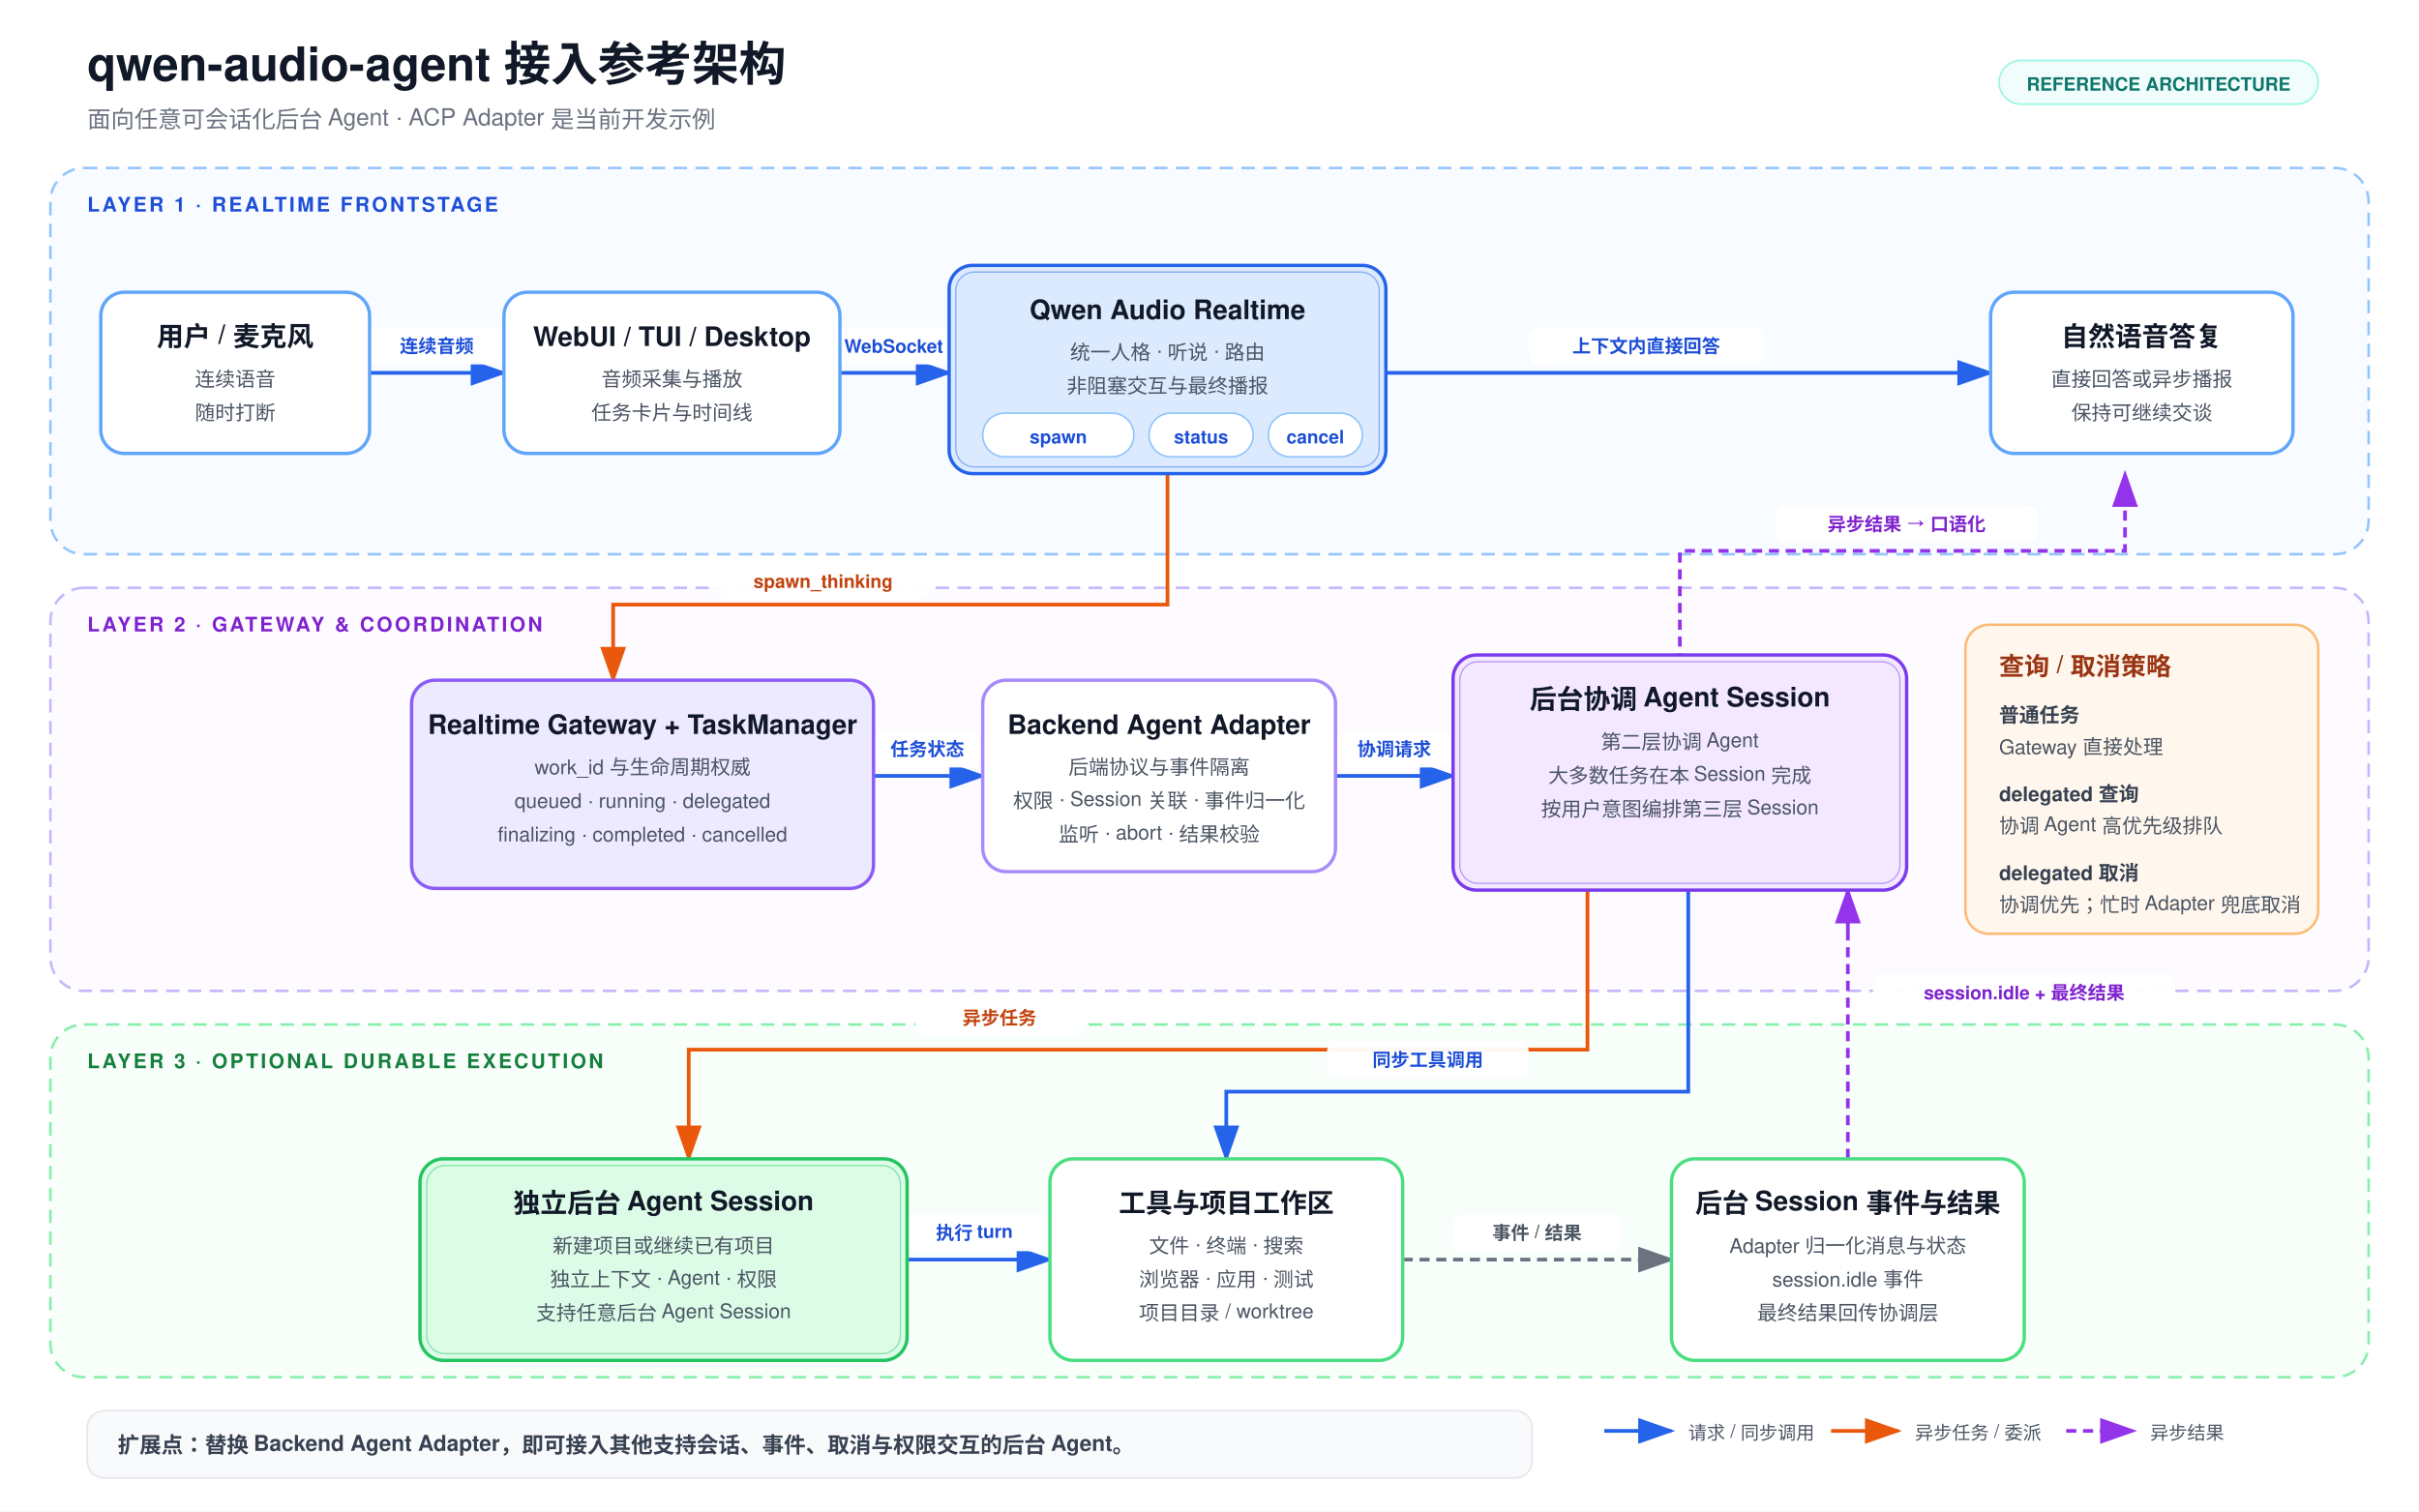
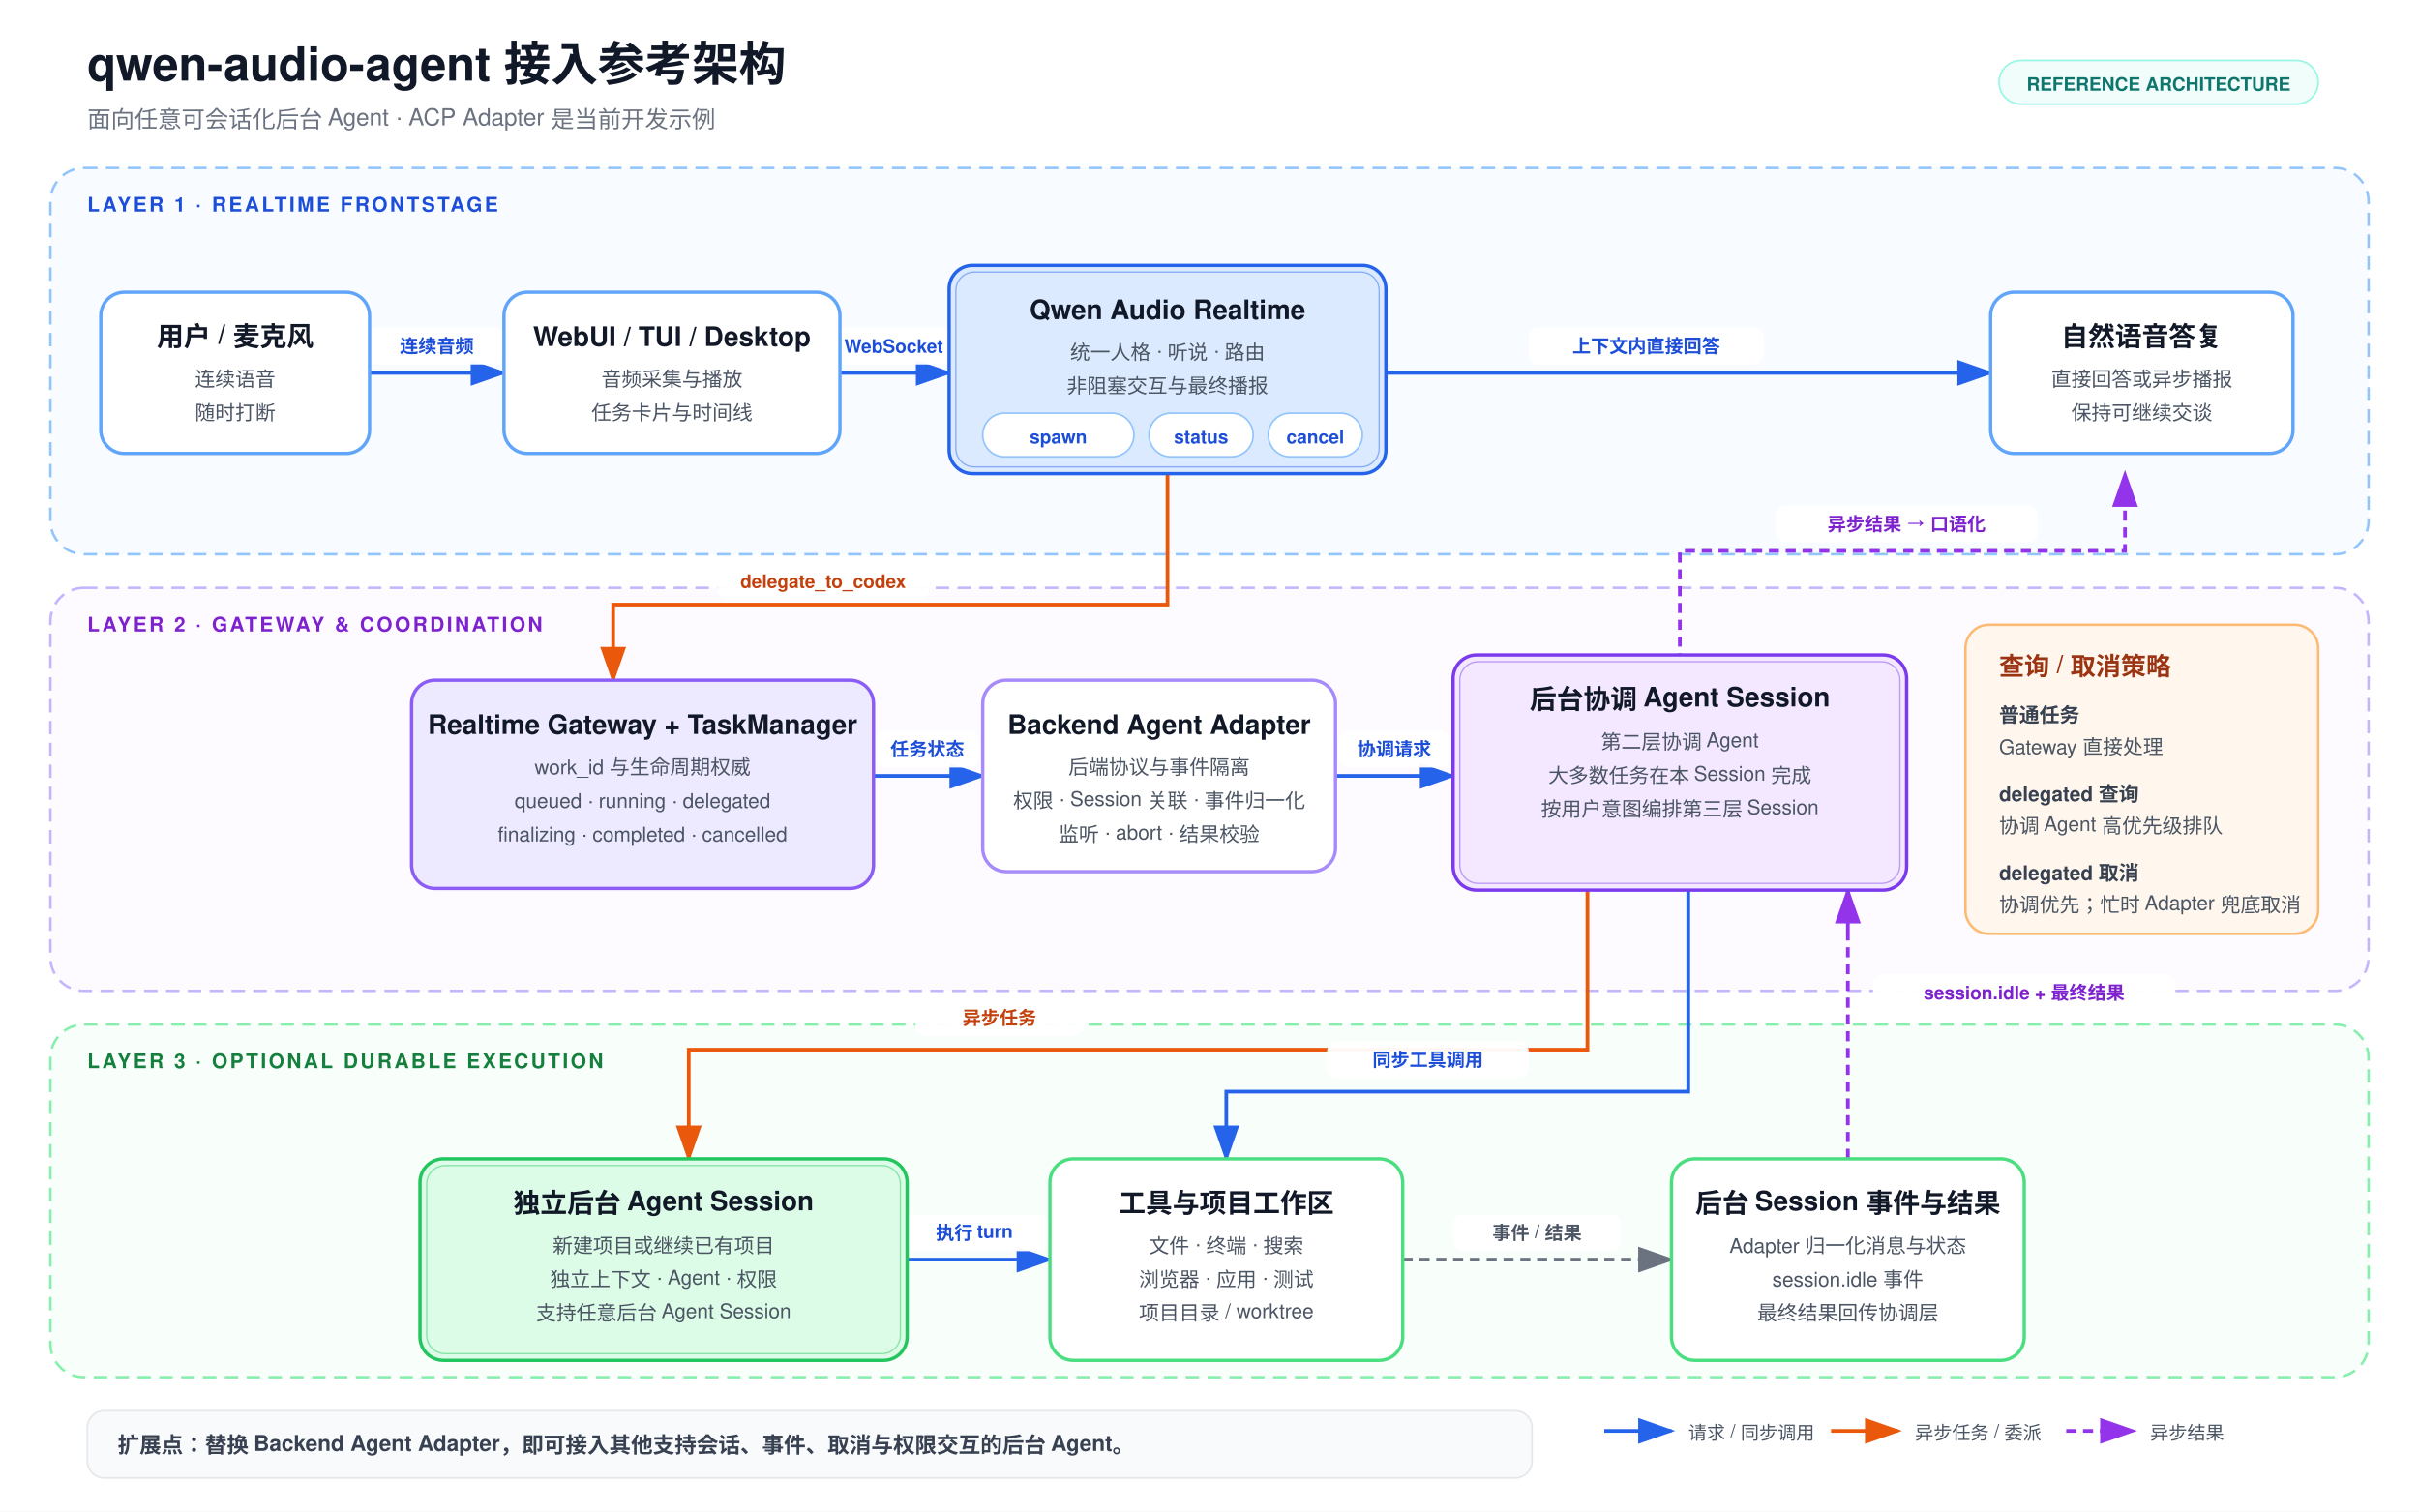
<svg xmlns="http://www.w3.org/2000/svg" viewBox="0 0 1440 900" width="1440" height="900">
  <style>text { font-family: "Helvetica Neue", Helvetica, Arial, "PingFang SC", "Microsoft YaHei", sans-serif; } .lane-label { letter-spacing: 0.12em; }</style>
  <defs>
    <marker id="arrow-blue" markerWidth="10" markerHeight="7" refX="9" refY="3.5" orient="auto">
      <polygon points="0 0, 10 3.5, 0 7" fill="#2563eb" />
    </marker>
    <marker id="arrow-orange" markerWidth="10" markerHeight="7" refX="9" refY="3.5" orient="auto">
      <polygon points="0 0, 10 3.5, 0 7" fill="#ea580c" />
    </marker>
    <marker id="arrow-purple" markerWidth="10" markerHeight="7" refX="9" refY="3.5" orient="auto">
      <polygon points="0 0, 10 3.5, 0 7" fill="#9333ea" />
    </marker>
    <marker id="arrow-gray" markerWidth="10" markerHeight="7" refX="9" refY="3.5" orient="auto">
      <polygon points="0 0, 10 3.5, 0 7" fill="#6b7280" />
    </marker>
  </defs>
  <rect width="1440" height="900" fill="#ffffff" />
  <text x="52" y="48" text-anchor="start" font-size="28" font-weight="750" fill="#111827">qwen-audio-agent 接入参考架构</text>
  <text x="52" y="76" text-anchor="start" font-size="14" font-weight="400" fill="#6b7280">面向任意可会话化后台 Agent · ACP Adapter 是当前开发示例</text>
  <rect x="1190" y="36" width="190" height="26" rx="13" fill="#f0fdfa" stroke="#99f6e4" stroke-width="1" />
  <text x="1285.0" y="54" text-anchor="middle" font-size="11" font-weight="600" fill="#0f766e">REFERENCE ARCHITECTURE</text>
  <rect x="30" y="100" width="1380" height="230" rx="20" fill="#eff6ff" fill-opacity="0.48" stroke="#93c5fd" stroke-width="1.5" stroke-dasharray="8 5" />
  <text x="52" y="126" text-anchor="start" font-size="12" font-weight="700" fill="#1d4ed8" class="lane-label">LAYER 1 · REALTIME FRONTSTAGE</text>
  <rect x="30" y="350" width="1380" height="240" rx="20" fill="#faf5ff" fill-opacity="0.48" stroke="#c4b5fd" stroke-width="1.5" stroke-dasharray="8 5" />
  <text x="52" y="376" text-anchor="start" font-size="12" font-weight="700" fill="#7e22ce" class="lane-label">LAYER 2 · GATEWAY &amp; COORDINATION</text>
  <rect x="30" y="610" width="1380" height="210" rx="20" fill="#f0fdf4" fill-opacity="0.48" stroke="#86efac" stroke-width="1.5" stroke-dasharray="8 5" />
  <text x="52" y="636" text-anchor="start" font-size="12" font-weight="700" fill="#15803d" class="lane-label">LAYER 3 · OPTIONAL DURABLE EXECUTION</text>
  <path d="M 220 222 H 300" fill="none" stroke="#2563eb" stroke-width="2.2" marker-end="url(#arrow-blue)" />
  <path d="M 500 222 H 565" fill="none" stroke="#2563eb" stroke-width="2.2" marker-end="url(#arrow-blue)" />
  <path d="M 825 222 H 1185" fill="none" stroke="#2563eb" stroke-width="2.2" marker-end="url(#arrow-blue)" />
  <path d="M 695 282 V 360 H 365 V 405" fill="none" stroke="#ea580c" stroke-width="2.2" marker-end="url(#arrow-orange)" />
  <path d="M 520 462 H 585" fill="none" stroke="#2563eb" stroke-width="2.2" marker-end="url(#arrow-blue)" />
  <path d="M 795 462 H 865" fill="none" stroke="#2563eb" stroke-width="2.2" marker-end="url(#arrow-blue)" />
  <path d="M 1000 405 V 328 H 1265 V 282" fill="none" stroke="#9333ea" stroke-width="2.2" stroke-dasharray="6 4" marker-end="url(#arrow-purple)" />
  <path d="M 945 530 V 625 H 410 V 690" fill="none" stroke="#ea580c" stroke-width="2.2" marker-end="url(#arrow-orange)" />
  <path d="M 1005 530 V 650 H 730 V 690" fill="none" stroke="#2563eb" stroke-width="2.2" marker-end="url(#arrow-blue)" />
  <path d="M 540 750 H 625" fill="none" stroke="#2563eb" stroke-width="2.2" marker-end="url(#arrow-blue)" />
  <path d="M 835 750 H 995" fill="none" stroke="#6b7280" stroke-width="2.2" stroke-dasharray="6 4" marker-end="url(#arrow-gray)" />
  <path d="M 1100 690 V 560" fill="none" stroke="#9333ea" stroke-width="2.2" stroke-dasharray="6 4" />
  <path d="M 1100 560 V 530" fill="none" stroke="#9333ea" stroke-width="2.2" marker-end="url(#arrow-purple)" />
  <rect x="219.0" y="195" width="82" height="22" rx="6" fill="#ffffff" opacity="0.96" />
  <text x="260" y="210" text-anchor="middle" font-size="11" font-weight="600" fill="#1d4ed8">连续音频</text>
  <rect x="491.0" y="195" width="82" height="22" rx="6" fill="#ffffff" opacity="0.96" />
  <text x="532" y="210" text-anchor="middle" font-size="11" font-weight="600" fill="#1d4ed8">WebSocket</text>
  <rect x="910.0" y="195" width="140" height="22" rx="6" fill="#ffffff" opacity="0.96" />
  <text x="980" y="210" text-anchor="middle" font-size="11" font-weight="600" fill="#1d4ed8">上下文内直接回答</text>
  <rect x="427.0" y="335" width="126" height="22" rx="6" fill="#ffffff" opacity="0.96" />
-   <text x="490" y="350" text-anchor="middle" font-size="11" font-weight="600" fill="#c2410c">spawn_thinking</text>
+   <text x="490" y="350" text-anchor="middle" font-size="11" font-weight="600" fill="#c2410c">delegate_to_codex</text>
  <rect x="521.0" y="435" width="62" height="22" rx="6" fill="#ffffff" opacity="0.96" />
  <text x="552" y="450" text-anchor="middle" font-size="11" font-weight="600" fill="#1d4ed8">任务状态</text>
  <rect x="797.0" y="435" width="66" height="22" rx="6" fill="#ffffff" opacity="0.96" />
  <text x="830" y="450" text-anchor="middle" font-size="11" font-weight="600" fill="#1d4ed8">协调请求</text>
  <rect x="1057.0" y="301" width="156" height="22" rx="6" fill="#ffffff" opacity="0.96" />
  <text x="1135" y="316" text-anchor="middle" font-size="11" font-weight="600" fill="#7e22ce">异步结果 → 口语化</text>
  <rect x="545.0" y="595" width="100" height="22" rx="6" fill="#ffffff" opacity="0.96" />
  <text x="595" y="610" text-anchor="middle" font-size="11" font-weight="600" fill="#c2410c">异步任务</text>
  <rect x="790.0" y="620" width="120" height="22" rx="6" fill="#ffffff" opacity="0.96" />
  <text x="850" y="635" text-anchor="middle" font-size="11" font-weight="600" fill="#1d4ed8">同步工具调用</text>
  <rect x="536.0" y="723" width="88" height="22" rx="6" fill="#ffffff" opacity="0.96" />
  <text x="580" y="738" text-anchor="middle" font-size="11" font-weight="600" fill="#1d4ed8">执行 turn</text>
  <rect x="865.0" y="723" width="100" height="22" rx="6" fill="#ffffff" opacity="0.96" />
  <text x="915" y="738" text-anchor="middle" font-size="11" font-weight="600" fill="#4b5563">事件 / 结果</text>
  <rect x="1115.0" y="580" width="180" height="22" rx="6" fill="#ffffff" opacity="0.96" />
  <text x="1205" y="595" text-anchor="middle" font-size="11" font-weight="600" fill="#7e22ce">session.idle + 最终结果</text>
  <rect x="60" y="174" width="160" height="96" rx="14" fill="#ffffff" stroke="#60a5fa" stroke-width="2" />
  <text x="140.0" y="206" text-anchor="middle" font-size="16" font-weight="700" fill="#111827">用户 / 麦克风</text>
  <text x="140.0" y="230" text-anchor="middle" font-size="12" font-weight="400" fill="#4b5563">连续语音</text>
  <text x="140.0" y="250" text-anchor="middle" font-size="12" font-weight="400" fill="#4b5563">随时打断</text>
  <rect x="300" y="174" width="200" height="96" rx="14" fill="#ffffff" stroke="#60a5fa" stroke-width="2" />
  <text x="400.0" y="206" text-anchor="middle" font-size="16" font-weight="700" fill="#111827">WebUI / TUI / Desktop</text>
  <text x="400.0" y="230" text-anchor="middle" font-size="12" font-weight="400" fill="#4b5563">音频采集与播放</text>
  <text x="400.0" y="250" text-anchor="middle" font-size="12" font-weight="400" fill="#4b5563">任务卡片与时间线</text>
  <rect x="565" y="158" width="260" height="124" rx="14" fill="#dbeafe" stroke="#2563eb" stroke-width="2" />
  <rect x="569" y="162" width="252" height="116" rx="11" fill="none" stroke="#2563eb" stroke-width="0.8" opacity="0.45" />
  <text x="695.0" y="190" text-anchor="middle" font-size="16" font-weight="700" fill="#111827">Qwen Audio Realtime</text>
  <text x="695.0" y="214" text-anchor="middle" font-size="12" font-weight="400" fill="#4b5563">统一人格 · 听说 · 路由</text>
  <text x="695.0" y="234" text-anchor="middle" font-size="12" font-weight="400" fill="#4b5563">非阻塞交互与最终播报</text>
  <rect x="585" y="246" width="90" height="26" rx="13" fill="#ffffff" stroke="#93c5fd" stroke-width="1" />
  <text x="630.0" y="264" text-anchor="middle" font-size="11" font-weight="600" fill="#1d4ed8">spawn</text>
  <rect x="684" y="246" width="62" height="26" rx="13" fill="#ffffff" stroke="#93c5fd" stroke-width="1" />
  <text x="715.0" y="264" text-anchor="middle" font-size="11" font-weight="600" fill="#1d4ed8">status</text>
  <rect x="755" y="246" width="56" height="26" rx="13" fill="#ffffff" stroke="#93c5fd" stroke-width="1" />
  <text x="783.0" y="264" text-anchor="middle" font-size="11" font-weight="600" fill="#1d4ed8">cancel</text>
  <rect x="1185" y="174" width="180" height="96" rx="14" fill="#ffffff" stroke="#60a5fa" stroke-width="2" />
  <text x="1275.0" y="206" text-anchor="middle" font-size="16" font-weight="700" fill="#111827">自然语音答复</text>
  <text x="1275.0" y="230" text-anchor="middle" font-size="12" font-weight="400" fill="#4b5563">直接回答或异步播报</text>
  <text x="1275.0" y="250" text-anchor="middle" font-size="12" font-weight="400" fill="#4b5563">保持可继续交谈</text>
  <rect x="245" y="405" width="275" height="124" rx="14" fill="#ede9fe" stroke="#8b5cf6" stroke-width="2" />
  <text x="382.5" y="437" text-anchor="middle" font-size="16" font-weight="700" fill="#111827">Realtime Gateway + TaskManager</text>
  <text x="382.5" y="461" text-anchor="middle" font-size="12" font-weight="400" fill="#4b5563">work_id 与生命周期权威</text>
  <text x="382.5" y="481" text-anchor="middle" font-size="12" font-weight="400" fill="#4b5563">queued · running · delegated</text>
  <text x="382.5" y="501" text-anchor="middle" font-size="12" font-weight="400" fill="#4b5563">finalizing · completed · cancelled</text>
  <rect x="585" y="405" width="210" height="114" rx="14" fill="#ffffff" stroke="#a78bfa" stroke-width="2" />
  <text x="690.0" y="437" text-anchor="middle" font-size="16" font-weight="700" fill="#111827">Backend Agent Adapter</text>
  <text x="690.0" y="461" text-anchor="middle" font-size="12" font-weight="400" fill="#4b5563">后端协议与事件隔离</text>
  <text x="690.0" y="481" text-anchor="middle" font-size="12" font-weight="400" fill="#4b5563">权限 · Session 关联 · 事件归一化</text>
  <text x="690.0" y="501" text-anchor="middle" font-size="12" font-weight="400" fill="#4b5563">监听 · abort · 结果校验</text>
  <rect x="865" y="390" width="270" height="140" rx="14" fill="#f3e8ff" stroke="#7c3aed" stroke-width="2" />
  <rect x="869" y="394" width="262" height="132" rx="11" fill="none" stroke="#7c3aed" stroke-width="0.8" opacity="0.45" />
  <text x="1000.0" y="422" text-anchor="middle" font-size="16" font-weight="700" fill="#111827">后台协调 Agent Session</text>
  <text x="1000.0" y="446" text-anchor="middle" font-size="12" font-weight="400" fill="#4b5563">第二层协调 Agent</text>
  <text x="1000.0" y="466" text-anchor="middle" font-size="12" font-weight="400" fill="#4b5563">大多数任务在本 Session 完成</text>
  <text x="1000.0" y="486" text-anchor="middle" font-size="12" font-weight="400" fill="#4b5563">按用户意图编排第三层 Session</text>
  <rect x="1170" y="372" width="210" height="184" rx="14" fill="#fff7ed" stroke="#fdba74" stroke-width="1.5" />
  <text x="1190" y="402" text-anchor="start" font-size="15" font-weight="700" fill="#9a3412">查询 / 取消策略</text>
  <text x="1190" y="430" text-anchor="start" font-size="12" font-weight="700" fill="#374151">普通任务</text>
  <text x="1190" y="449" text-anchor="start" font-size="12" font-weight="400" fill="#4b5563">Gateway 直接处理</text>
  <text x="1190" y="477" text-anchor="start" font-size="12" font-weight="700" fill="#374151">delegated 查询</text>
  <text x="1190" y="496" text-anchor="start" font-size="12" font-weight="400" fill="#4b5563">协调 Agent 高优先级排队</text>
  <text x="1190" y="524" text-anchor="start" font-size="12" font-weight="700" fill="#374151">delegated 取消</text>
  <text x="1190" y="543" text-anchor="start" font-size="12" font-weight="400" fill="#4b5563">协调优先；忙时 Adapter 兜底取消</text>
  <rect x="250" y="690" width="290" height="120" rx="14" fill="#dcfce7" stroke="#22c55e" stroke-width="2" />
  <rect x="254" y="694" width="282" height="112" rx="11" fill="none" stroke="#22c55e" stroke-width="0.8" opacity="0.45" />
  <text x="395.0" y="722" text-anchor="middle" font-size="16" font-weight="700" fill="#111827">独立后台 Agent Session</text>
  <text x="395.0" y="746" text-anchor="middle" font-size="12" font-weight="400" fill="#4b5563">新建项目或继续已有项目</text>
  <text x="395.0" y="766" text-anchor="middle" font-size="12" font-weight="400" fill="#4b5563">独立上下文 · Agent · 权限</text>
  <text x="395.0" y="786" text-anchor="middle" font-size="12" font-weight="400" fill="#4b5563">支持任意后台 Agent Session</text>
  <rect x="625" y="690" width="210" height="120" rx="14" fill="#ffffff" stroke="#4ade80" stroke-width="2" />
  <text x="730.0" y="722" text-anchor="middle" font-size="16" font-weight="700" fill="#111827">工具与项目工作区</text>
  <text x="730.0" y="746" text-anchor="middle" font-size="12" font-weight="400" fill="#4b5563">文件 · 终端 · 搜索</text>
  <text x="730.0" y="766" text-anchor="middle" font-size="12" font-weight="400" fill="#4b5563">浏览器 · 应用 · 测试</text>
  <text x="730.0" y="786" text-anchor="middle" font-size="12" font-weight="400" fill="#4b5563">项目目录 / worktree</text>
  <rect x="995" y="690" width="210" height="120" rx="14" fill="#ffffff" stroke="#4ade80" stroke-width="2" />
  <text x="1100.0" y="722" text-anchor="middle" font-size="16" font-weight="700" fill="#111827">后台 Session 事件与结果</text>
  <text x="1100.0" y="746" text-anchor="middle" font-size="12" font-weight="400" fill="#4b5563">Adapter 归一化消息与状态</text>
  <text x="1100.0" y="766" text-anchor="middle" font-size="12" font-weight="400" fill="#4b5563">session.idle 事件</text>
  <text x="1100.0" y="786" text-anchor="middle" font-size="12" font-weight="400" fill="#4b5563">最终结果回传协调层</text>
  <rect x="52" y="840" width="860" height="40" rx="10" fill="#f9fafb" stroke="#e5e7eb" />
  <text x="70" y="865" text-anchor="start" font-size="13" font-weight="650" fill="#374151">扩展点：替换 Backend Agent Adapter，即可接入其他支持会话、事件、取消与权限交互的后台 Agent。</text>
  <line x1="955" y1="852" x2="995" y2="852" stroke="#2563eb" stroke-width="2.2" marker-end="url(#arrow-blue)" />
  <text x="1005" y="857" text-anchor="start" font-size="11" font-weight="500" fill="#4b5563">请求 / 同步调用</text>
  <line x1="1090" y1="852" x2="1130" y2="852" stroke="#ea580c" stroke-width="2.2" marker-end="url(#arrow-orange)" />
  <text x="1140" y="857" text-anchor="start" font-size="11" font-weight="500" fill="#4b5563">异步任务 / 委派</text>
  <line x1="1230" y1="852" x2="1270" y2="852" stroke="#9333ea" stroke-width="2.2" stroke-dasharray="6 4" marker-end="url(#arrow-purple)" />
  <text x="1280" y="857" text-anchor="start" font-size="11" font-weight="500" fill="#4b5563">异步结果</text>
</svg>
